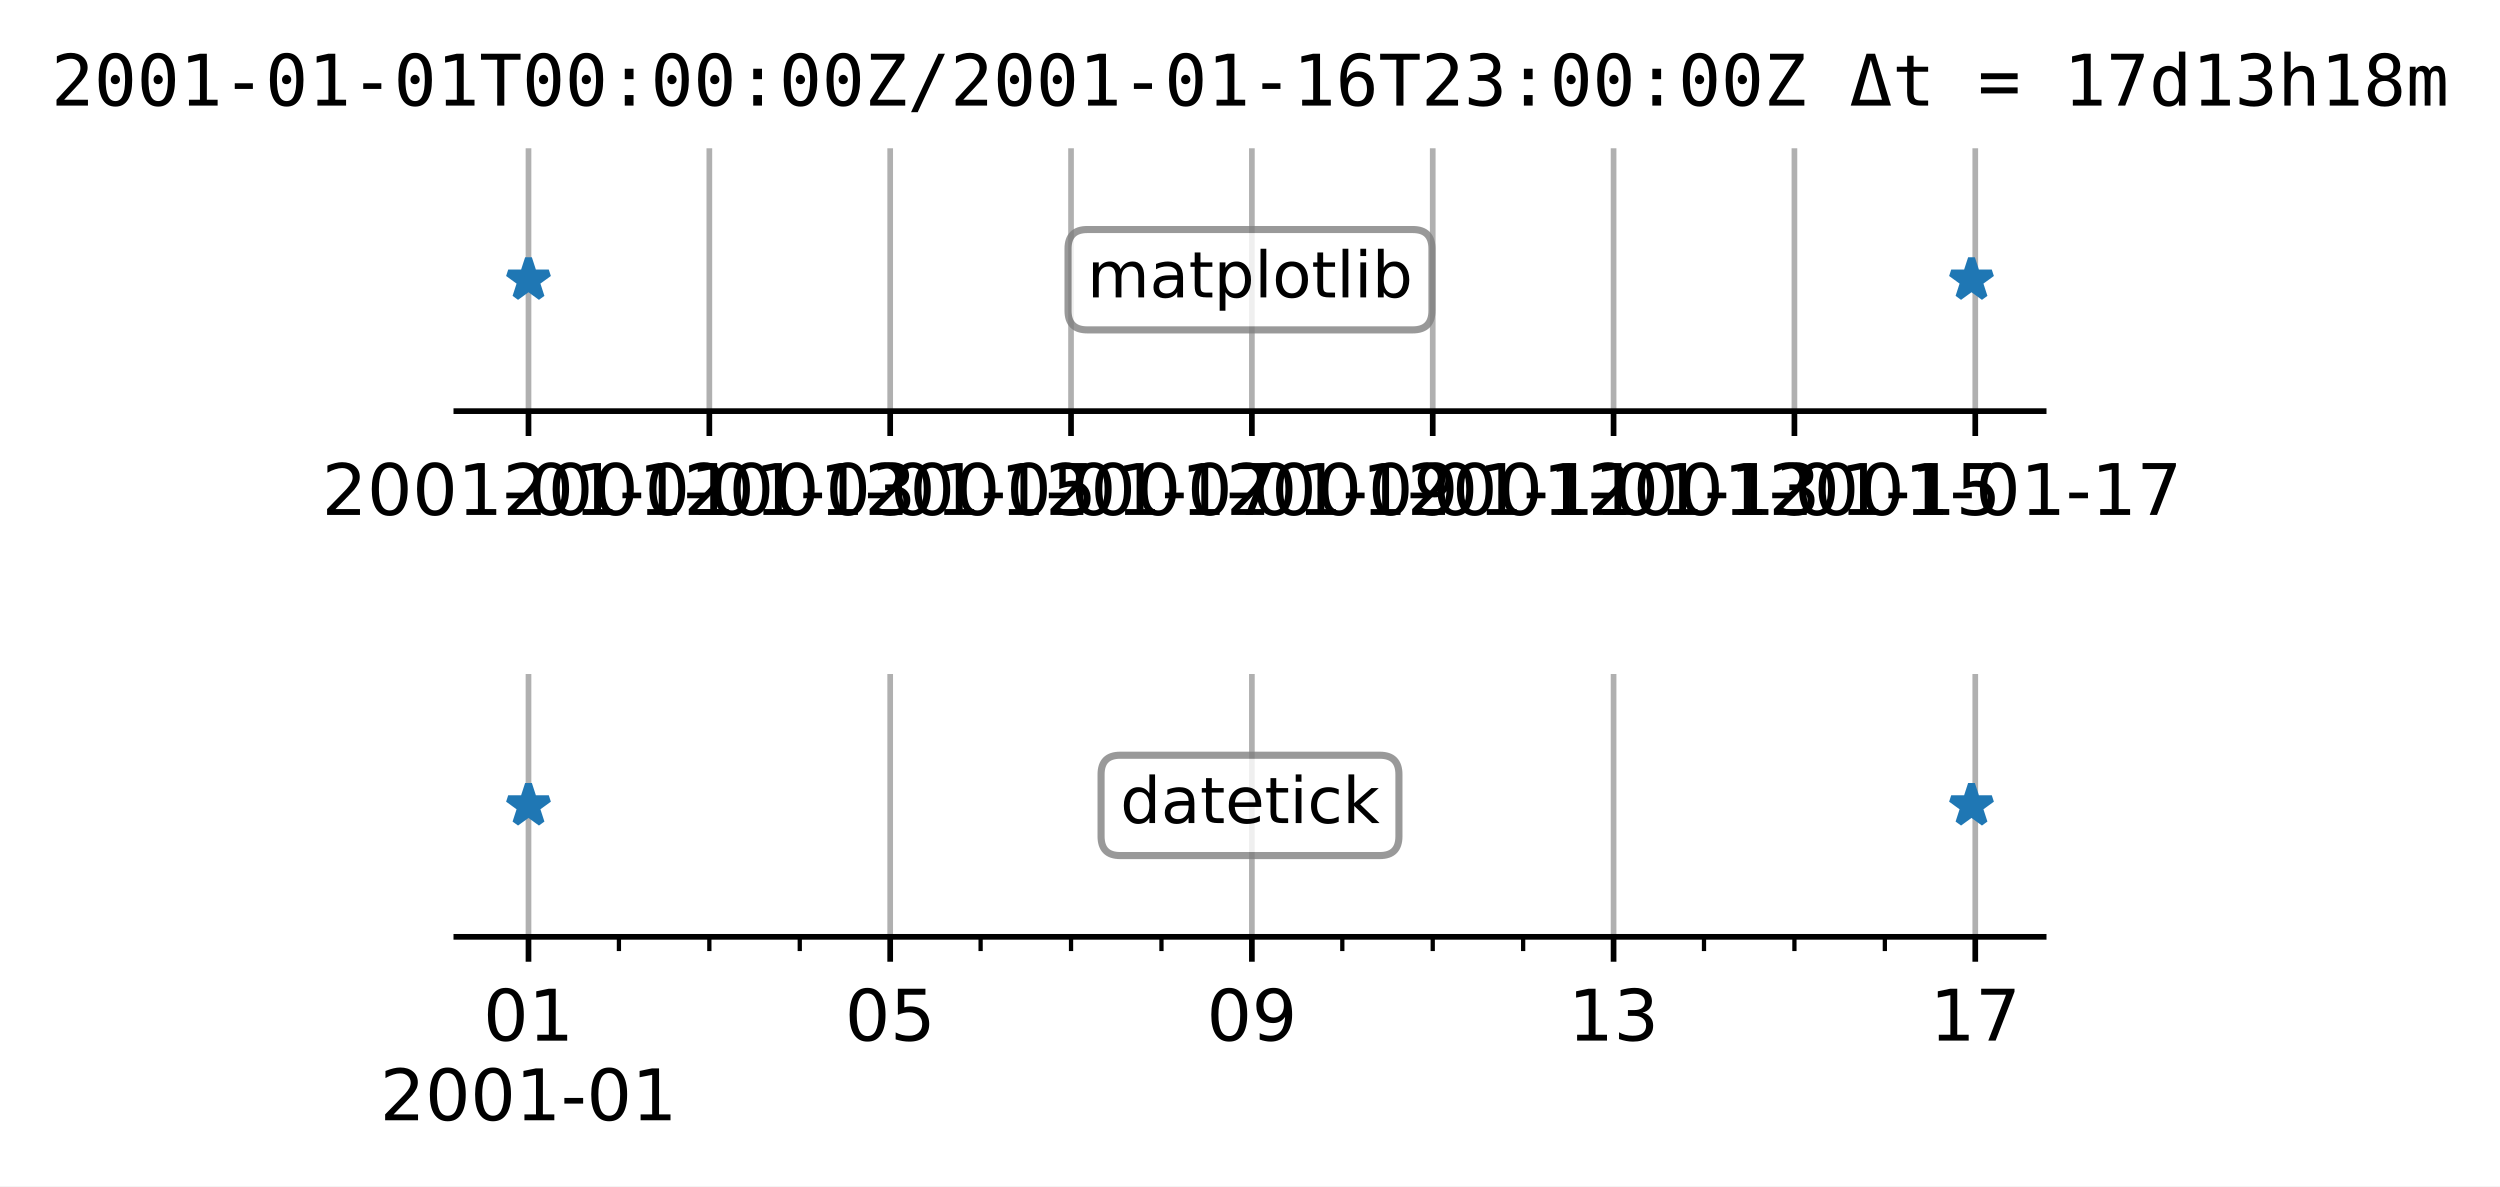
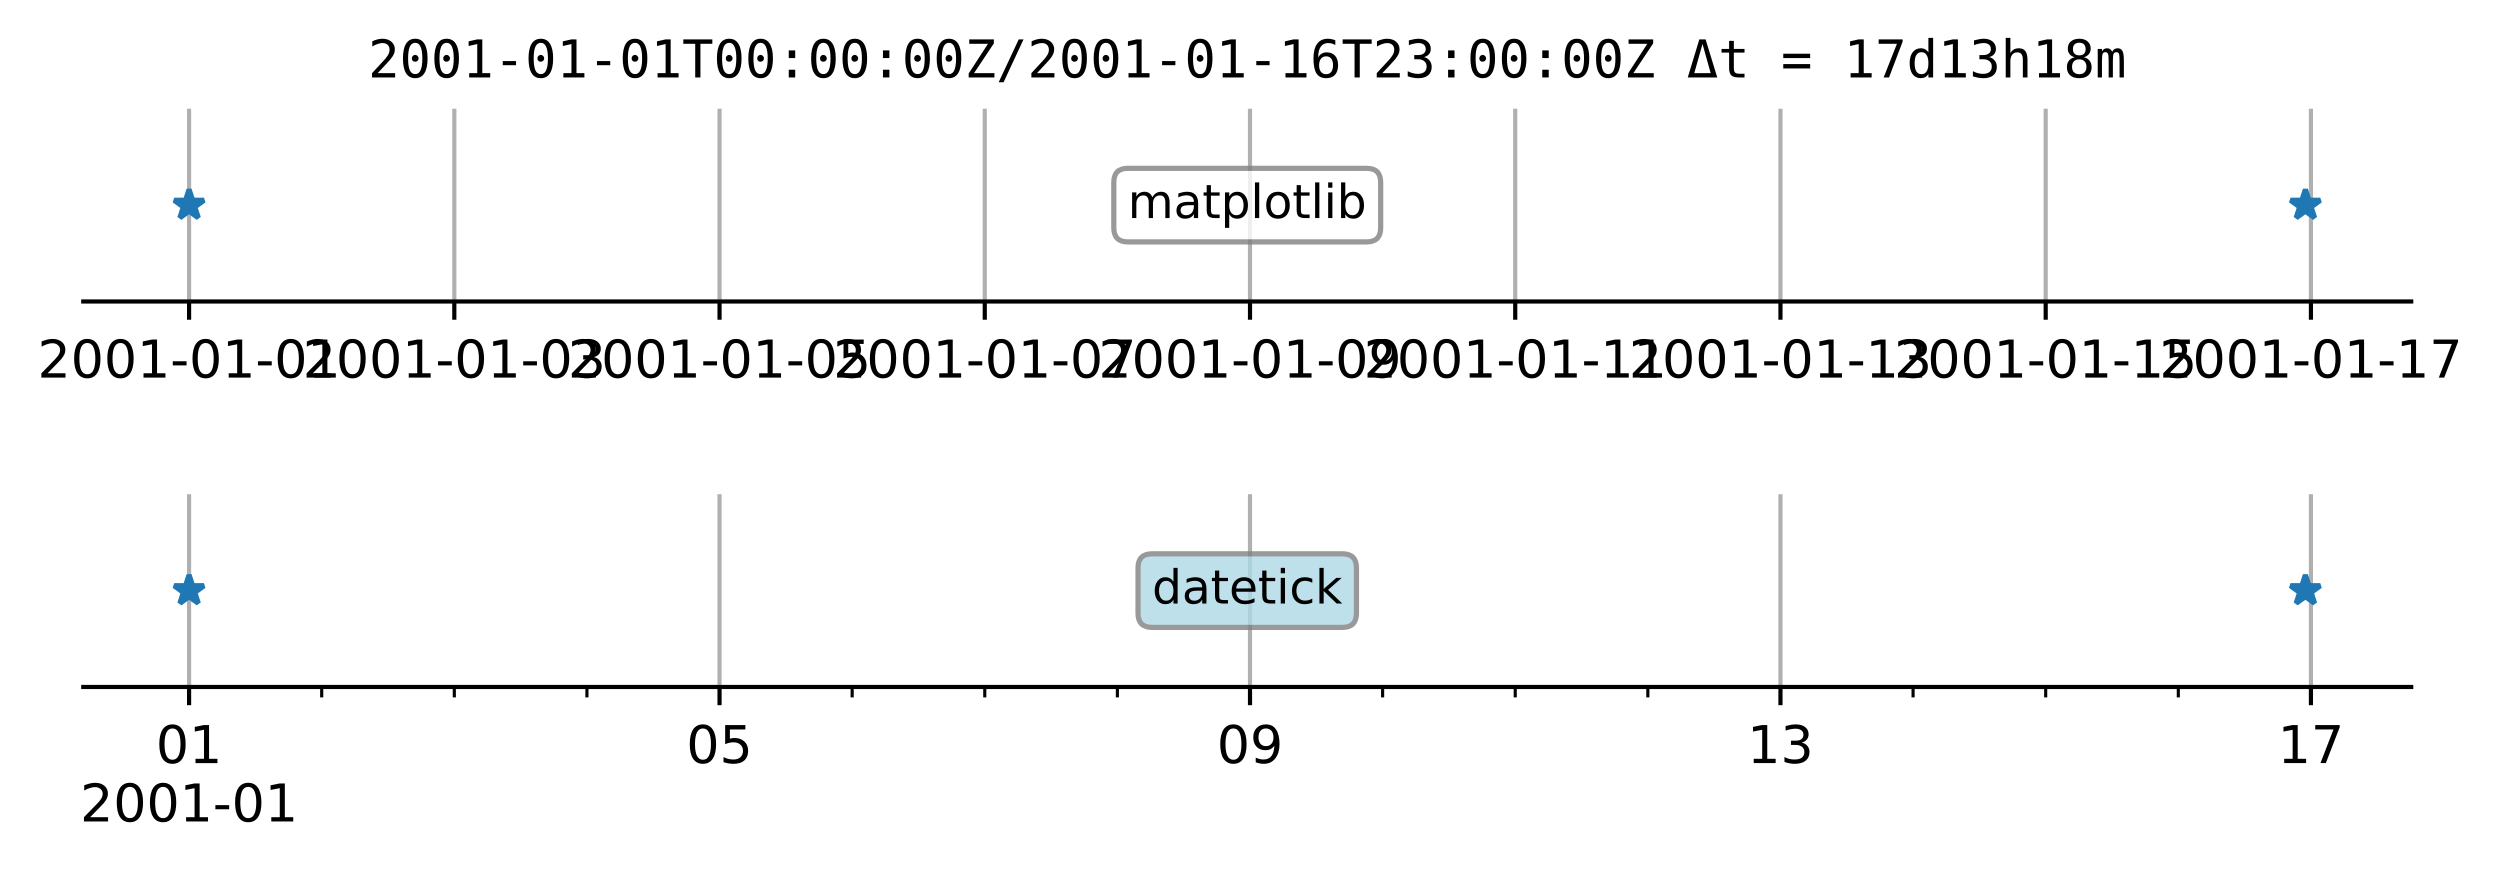
- <svg xmlns="http://www.w3.org/2000/svg" xmlns:xlink="http://www.w3.org/1999/xlink" width="351.538pt" height="166.808pt" viewBox="0 0 351.538 166.808" version="1.1">
+ <svg xmlns="http://www.w3.org/2000/svg" xmlns:xlink="http://www.w3.org/1999/xlink" width="479.393pt" height="166.808pt" viewBox="0 0 479.393 166.808" version="1.1">
  <defs>
    <style type="text/css">*{stroke-linejoin: round; stroke-linecap: butt}</style>
  </defs>
  <g id="figure_1">
    <g id="patch_1">
-       <path d="M 0 166.808  L 351.538 166.808  L 351.538 0  L 0 0  z " style="fill: #ffffff" />
+       <path d="M 0 166.808  L 479.393 166.808  L 479.393 0  L 0 0  z " style="fill: #ffffff" />
    </g>
    <g id="axes_1">
      <g id="patch_2">
-         <path d="M 64.169 57.812  L 287.369 57.812  L 287.369 20.852  L 64.169 20.852  z " style="fill: #ffffff" />
+         <path d="M 15.967 57.812  L 462.367 57.812  L 462.367 20.852  L 15.967 20.852  z " style="fill: #ffffff" />
      </g>
      <g id="matplotlib.axis_1">
        <g id="xtick_1">
          <g id="line2d_1">
-             <path d="M 74.314 57.812  L 74.314 20.852  " clip-path="url(#p3e1dd28714)" style="fill: none; stroke: #b0b0b0; stroke-width: 0.8; stroke-linecap: square" />
+             <path d="M 36.258 57.812  L 36.258 20.852  " clip-path="url(#p14932a8b73)" style="fill: none; stroke: #b0b0b0; stroke-width: 0.8; stroke-linecap: square" />
          </g>
          <g id="line2d_2">
            <defs>
              <path id="m1e6c41ab66" d="M 0 0  L 0 3.5  " style="stroke: #000000; stroke-width: 0.8" />
            </defs>
            <g>
-               <use xlink:href="#m1e6c41ab66" x="74.314" y="57.812" style="stroke: #000000; stroke-width: 0.8" />
+               <use xlink:href="#m1e6c41ab66" x="36.258" y="57.812" style="stroke: #000000; stroke-width: 0.8" />
            </g>
          </g>
          <g id="text_1">
-             <text style="font-size: 10px; font-family: 'DejaVu Sans', 'Bitstream Vera Sans', 'Computer Modern Sans Serif', 'Lucida Grande', 'Verdana', 'Geneva', 'Lucid', 'Arial', 'Helvetica', 'Avant Garde', sans-serif; text-anchor: middle" x="74.314" y="72.41" transform="rotate(-0 74.31421 72.41)">2001-01-01</text>
+             <text style="font-size: 10px; font-family: 'DejaVu Sans', 'Bitstream Vera Sans', 'Computer Modern Sans Serif', 'Lucida Grande', 'Verdana', 'Geneva', 'Lucid', 'Arial', 'Helvetica', 'Avant Garde', sans-serif; text-anchor: middle" x="36.258" y="72.41" transform="rotate(-0 36.25781 72.41)">2001-01-01</text>
          </g>
        </g>
        <g id="xtick_2">
          <g id="line2d_3">
-             <path d="M 99.744 57.812  L 99.744 20.852  " clip-path="url(#p3e1dd28714)" style="fill: none; stroke: #b0b0b0; stroke-width: 0.8; stroke-linecap: square" />
+             <path d="M 87.118 57.812  L 87.118 20.852  " clip-path="url(#p14932a8b73)" style="fill: none; stroke: #b0b0b0; stroke-width: 0.8; stroke-linecap: square" />
          </g>
          <g id="line2d_4">
            <g>
-               <use xlink:href="#m1e6c41ab66" x="99.744" y="57.812" style="stroke: #000000; stroke-width: 0.8" />
+               <use xlink:href="#m1e6c41ab66" x="87.118" y="57.812" style="stroke: #000000; stroke-width: 0.8" />
            </g>
          </g>
          <g id="text_2">
-             <text style="font-size: 10px; font-family: 'DejaVu Sans', 'Bitstream Vera Sans', 'Computer Modern Sans Serif', 'Lucida Grande', 'Verdana', 'Geneva', 'Lucid', 'Arial', 'Helvetica', 'Avant Garde', sans-serif; text-anchor: middle" x="99.744" y="72.41" transform="rotate(-0 99.74407 72.41)">2001-01-03</text>
+             <text style="font-size: 10px; font-family: 'DejaVu Sans', 'Bitstream Vera Sans', 'Computer Modern Sans Serif', 'Lucida Grande', 'Verdana', 'Geneva', 'Lucid', 'Arial', 'Helvetica', 'Avant Garde', sans-serif; text-anchor: middle" x="87.118" y="72.41" transform="rotate(-0 87.11753 72.41)">2001-01-03</text>
          </g>
        </g>
        <g id="xtick_3">
          <g id="line2d_5">
-             <path d="M 125.174 57.812  L 125.174 20.852  " clip-path="url(#p3e1dd28714)" style="fill: none; stroke: #b0b0b0; stroke-width: 0.8; stroke-linecap: square" />
+             <path d="M 137.977 57.812  L 137.977 20.852  " clip-path="url(#p14932a8b73)" style="fill: none; stroke: #b0b0b0; stroke-width: 0.8; stroke-linecap: square" />
          </g>
          <g id="line2d_6">
            <g>
-               <use xlink:href="#m1e6c41ab66" x="125.174" y="57.812" style="stroke: #000000; stroke-width: 0.8" />
+               <use xlink:href="#m1e6c41ab66" x="137.977" y="57.812" style="stroke: #000000; stroke-width: 0.8" />
            </g>
          </g>
          <g id="text_3">
-             <text style="font-size: 10px; font-family: 'DejaVu Sans', 'Bitstream Vera Sans', 'Computer Modern Sans Serif', 'Lucida Grande', 'Verdana', 'Geneva', 'Lucid', 'Arial', 'Helvetica', 'Avant Garde', sans-serif; text-anchor: middle" x="125.174" y="72.41" transform="rotate(-0 125.1739 72.41)">2001-01-05</text>
+             <text style="font-size: 10px; font-family: 'DejaVu Sans', 'Bitstream Vera Sans', 'Computer Modern Sans Serif', 'Lucida Grande', 'Verdana', 'Geneva', 'Lucid', 'Arial', 'Helvetica', 'Avant Garde', sans-serif; text-anchor: middle" x="137.977" y="72.41" transform="rotate(-0 137.9773 72.41)">2001-01-05</text>
          </g>
        </g>
        <g id="xtick_4">
          <g id="line2d_7">
-             <path d="M 150.604 57.812  L 150.604 20.852  " clip-path="url(#p3e1dd28714)" style="fill: none; stroke: #b0b0b0; stroke-width: 0.8; stroke-linecap: square" />
+             <path d="M 188.837 57.812  L 188.837 20.852  " clip-path="url(#p14932a8b73)" style="fill: none; stroke: #b0b0b0; stroke-width: 0.8; stroke-linecap: square" />
          </g>
          <g id="line2d_8">
            <g>
-               <use xlink:href="#m1e6c41ab66" x="150.604" y="57.812" style="stroke: #000000; stroke-width: 0.8" />
+               <use xlink:href="#m1e6c41ab66" x="188.837" y="57.812" style="stroke: #000000; stroke-width: 0.8" />
            </g>
          </g>
          <g id="text_4">
-             <text style="font-size: 10px; font-family: 'DejaVu Sans', 'Bitstream Vera Sans', 'Computer Modern Sans Serif', 'Lucida Grande', 'Verdana', 'Geneva', 'Lucid', 'Arial', 'Helvetica', 'Avant Garde', sans-serif; text-anchor: middle" x="150.604" y="72.41" transform="rotate(-0 150.6038 72.41)">2001-01-07</text>
+             <text style="font-size: 10px; font-family: 'DejaVu Sans', 'Bitstream Vera Sans', 'Computer Modern Sans Serif', 'Lucida Grande', 'Verdana', 'Geneva', 'Lucid', 'Arial', 'Helvetica', 'Avant Garde', sans-serif; text-anchor: middle" x="188.837" y="72.41" transform="rotate(-0 188.837 72.41)">2001-01-07</text>
          </g>
        </g>
        <g id="xtick_5">
          <g id="line2d_9">
-             <path d="M 176.034 57.812  L 176.034 20.852  " clip-path="url(#p3e1dd28714)" style="fill: none; stroke: #b0b0b0; stroke-width: 0.8; stroke-linecap: square" />
+             <path d="M 239.697 57.812  L 239.697 20.852  " clip-path="url(#p14932a8b73)" style="fill: none; stroke: #b0b0b0; stroke-width: 0.8; stroke-linecap: square" />
          </g>
          <g id="line2d_10">
            <g>
-               <use xlink:href="#m1e6c41ab66" x="176.034" y="57.812" style="stroke: #000000; stroke-width: 0.8" />
+               <use xlink:href="#m1e6c41ab66" x="239.697" y="57.812" style="stroke: #000000; stroke-width: 0.8" />
            </g>
          </g>
          <g id="text_5">
-             <text style="font-size: 10px; font-family: 'DejaVu Sans', 'Bitstream Vera Sans', 'Computer Modern Sans Serif', 'Lucida Grande', 'Verdana', 'Geneva', 'Lucid', 'Arial', 'Helvetica', 'Avant Garde', sans-serif; text-anchor: middle" x="176.034" y="72.41" transform="rotate(-0 176.0336 72.41)">2001-01-09</text>
+             <text style="font-size: 10px; font-family: 'DejaVu Sans', 'Bitstream Vera Sans', 'Computer Modern Sans Serif', 'Lucida Grande', 'Verdana', 'Geneva', 'Lucid', 'Arial', 'Helvetica', 'Avant Garde', sans-serif; text-anchor: middle" x="239.697" y="72.41" transform="rotate(-0 239.6967 72.41)">2001-01-09</text>
          </g>
        </g>
        <g id="xtick_6">
          <g id="line2d_11">
-             <path d="M 201.464 57.812  L 201.464 20.852  " clip-path="url(#p3e1dd28714)" style="fill: none; stroke: #b0b0b0; stroke-width: 0.8; stroke-linecap: square" />
+             <path d="M 290.556 57.812  L 290.556 20.852  " clip-path="url(#p14932a8b73)" style="fill: none; stroke: #b0b0b0; stroke-width: 0.8; stroke-linecap: square" />
          </g>
          <g id="line2d_12">
            <g>
-               <use xlink:href="#m1e6c41ab66" x="201.464" y="57.812" style="stroke: #000000; stroke-width: 0.8" />
+               <use xlink:href="#m1e6c41ab66" x="290.556" y="57.812" style="stroke: #000000; stroke-width: 0.8" />
            </g>
          </g>
          <g id="text_6">
-             <text style="font-size: 10px; font-family: 'DejaVu Sans', 'Bitstream Vera Sans', 'Computer Modern Sans Serif', 'Lucida Grande', 'Verdana', 'Geneva', 'Lucid', 'Arial', 'Helvetica', 'Avant Garde', sans-serif; text-anchor: middle" x="201.464" y="72.41" transform="rotate(-0 201.4635 72.41)">2001-01-11</text>
+             <text style="font-size: 10px; font-family: 'DejaVu Sans', 'Bitstream Vera Sans', 'Computer Modern Sans Serif', 'Lucida Grande', 'Verdana', 'Geneva', 'Lucid', 'Arial', 'Helvetica', 'Avant Garde', sans-serif; text-anchor: middle" x="290.556" y="72.41" transform="rotate(-0 290.5564 72.41)">2001-01-11</text>
          </g>
        </g>
        <g id="xtick_7">
          <g id="line2d_13">
-             <path d="M 226.893 57.812  L 226.893 20.852  " clip-path="url(#p3e1dd28714)" style="fill: none; stroke: #b0b0b0; stroke-width: 0.8; stroke-linecap: square" />
+             <path d="M 341.416 57.812  L 341.416 20.852  " clip-path="url(#p14932a8b73)" style="fill: none; stroke: #b0b0b0; stroke-width: 0.8; stroke-linecap: square" />
          </g>
          <g id="line2d_14">
            <g>
-               <use xlink:href="#m1e6c41ab66" x="226.893" y="57.812" style="stroke: #000000; stroke-width: 0.8" />
+               <use xlink:href="#m1e6c41ab66" x="341.416" y="57.812" style="stroke: #000000; stroke-width: 0.8" />
            </g>
          </g>
          <g id="text_7">
-             <text style="font-size: 10px; font-family: 'DejaVu Sans', 'Bitstream Vera Sans', 'Computer Modern Sans Serif', 'Lucida Grande', 'Verdana', 'Geneva', 'Lucid', 'Arial', 'Helvetica', 'Avant Garde', sans-serif; text-anchor: middle" x="226.893" y="72.41" transform="rotate(-0 226.8934 72.41)">2001-01-13</text>
+             <text style="font-size: 10px; font-family: 'DejaVu Sans', 'Bitstream Vera Sans', 'Computer Modern Sans Serif', 'Lucida Grande', 'Verdana', 'Geneva', 'Lucid', 'Arial', 'Helvetica', 'Avant Garde', sans-serif; text-anchor: middle" x="341.416" y="72.41" transform="rotate(-0 341.4161 72.41)">2001-01-13</text>
          </g>
        </g>
        <g id="xtick_8">
          <g id="line2d_15">
-             <path d="M 252.323 57.812  L 252.323 20.852  " clip-path="url(#p3e1dd28714)" style="fill: none; stroke: #b0b0b0; stroke-width: 0.8; stroke-linecap: square" />
+             <path d="M 392.276 57.812  L 392.276 20.852  " clip-path="url(#p14932a8b73)" style="fill: none; stroke: #b0b0b0; stroke-width: 0.8; stroke-linecap: square" />
          </g>
          <g id="line2d_16">
            <g>
-               <use xlink:href="#m1e6c41ab66" x="252.323" y="57.812" style="stroke: #000000; stroke-width: 0.8" />
+               <use xlink:href="#m1e6c41ab66" x="392.276" y="57.812" style="stroke: #000000; stroke-width: 0.8" />
            </g>
          </g>
          <g id="text_8">
-             <text style="font-size: 10px; font-family: 'DejaVu Sans', 'Bitstream Vera Sans', 'Computer Modern Sans Serif', 'Lucida Grande', 'Verdana', 'Geneva', 'Lucid', 'Arial', 'Helvetica', 'Avant Garde', sans-serif; text-anchor: middle" x="252.323" y="72.41" transform="rotate(-0 252.3232 72.41)">2001-01-15</text>
+             <text style="font-size: 10px; font-family: 'DejaVu Sans', 'Bitstream Vera Sans', 'Computer Modern Sans Serif', 'Lucida Grande', 'Verdana', 'Geneva', 'Lucid', 'Arial', 'Helvetica', 'Avant Garde', sans-serif; text-anchor: middle" x="392.276" y="72.41" transform="rotate(-0 392.2759 72.41)">2001-01-15</text>
          </g>
        </g>
        <g id="xtick_9">
          <g id="line2d_17">
-             <path d="M 277.753 57.812  L 277.753 20.852  " clip-path="url(#p3e1dd28714)" style="fill: none; stroke: #b0b0b0; stroke-width: 0.8; stroke-linecap: square" />
+             <path d="M 443.136 57.812  L 443.136 20.852  " clip-path="url(#p14932a8b73)" style="fill: none; stroke: #b0b0b0; stroke-width: 0.8; stroke-linecap: square" />
          </g>
          <g id="line2d_18">
            <g>
-               <use xlink:href="#m1e6c41ab66" x="277.753" y="57.812" style="stroke: #000000; stroke-width: 0.8" />
+               <use xlink:href="#m1e6c41ab66" x="443.136" y="57.812" style="stroke: #000000; stroke-width: 0.8" />
            </g>
          </g>
          <g id="text_9">
-             <text style="font-size: 10px; font-family: 'DejaVu Sans', 'Bitstream Vera Sans', 'Computer Modern Sans Serif', 'Lucida Grande', 'Verdana', 'Geneva', 'Lucid', 'Arial', 'Helvetica', 'Avant Garde', sans-serif; text-anchor: middle" x="277.753" y="72.41" transform="rotate(-0 277.7531 72.41)">2001-01-17</text>
+             <text style="font-size: 10px; font-family: 'DejaVu Sans', 'Bitstream Vera Sans', 'Computer Modern Sans Serif', 'Lucida Grande', 'Verdana', 'Geneva', 'Lucid', 'Arial', 'Helvetica', 'Avant Garde', sans-serif; text-anchor: middle" x="443.136" y="72.41" transform="rotate(-0 443.1356 72.41)">2001-01-17</text>
          </g>
        </g>
      </g>
      <g id="line2d_19">
        <defs>
          <path id="maf42e94cd1" d="M 0 -3  L -0.674 -0.927  L -2.853 -0.927  L -1.09 0.354  L -1.763 2.427  L -0 1.146  L 1.763 2.427  L 1.09 0.354  L 2.853 -0.927  L 0.674 -0.927  z " style="stroke: #1f77b4; stroke-linejoin: bevel" />
        </defs>
-         <g clip-path="url(#p3e1dd28714)">
-           <use xlink:href="#maf42e94cd1" x="74.314" y="39.332" style="fill: #1f77b4; stroke: #1f77b4; stroke-linejoin: bevel" />
-           <use xlink:href="#maf42e94cd1" x="277.223" y="39.332" style="fill: #1f77b4; stroke: #1f77b4; stroke-linejoin: bevel" />
+         <g clip-path="url(#p14932a8b73)">
+           <use xlink:href="#maf42e94cd1" x="36.258" y="39.332" style="fill: #1f77b4; stroke: #1f77b4; stroke-linejoin: bevel" />
+           <use xlink:href="#maf42e94cd1" x="442.076" y="39.332" style="fill: #1f77b4; stroke: #1f77b4; stroke-linejoin: bevel" />
        </g>
      </g>
      <g id="patch_3">
-         <path d="M 64.169 57.812  L 287.369 57.812  " style="fill: none; stroke: #000000; stroke-width: 0.8; stroke-linejoin: miter; stroke-linecap: square" />
+         <path d="M 15.967 57.812  L 462.367 57.812  " style="fill: none; stroke: #000000; stroke-width: 0.8; stroke-linejoin: miter; stroke-linecap: square" />
      </g>
      <g id="text_10">
        <g id="patch_4">
-           <path d="M 152.882 46.387  L 198.655 46.387  Q 201.355 46.387 201.355 43.687  L 201.355 34.976  Q 201.355 32.276 198.655 32.276  L 152.882 32.276  Q 150.182 32.276 150.182 34.976  L 150.182 43.687  Q 150.182 46.387 152.882 46.387  z " style="fill: #ffffff; opacity: 0.8; stroke: #808080; stroke-linejoin: miter" />
-         </g>
-         <text style="font-size: 9px; font-family: 'DejaVu Sans', 'Bitstream Vera Sans', 'Computer Modern Sans Serif', 'Lucida Grande', 'Verdana', 'Geneva', 'Lucid', 'Arial', 'Helvetica', 'Avant Garde', sans-serif; text-anchor: middle" x="175.769" y="41.815" transform="rotate(-0 175.7688 41.815)">matplotlib</text>
+           <path d="M 216.28 46.387  L 262.054 46.387  Q 264.754 46.387 264.754 43.687  L 264.754 34.976  Q 264.754 32.276 262.054 32.276  L 216.28 32.276  Q 213.58 32.276 213.58 34.976  L 213.58 43.687  Q 213.58 46.387 216.28 46.387  z " style="fill: #ffffff; opacity: 0.8; stroke: #808080; stroke-linejoin: miter" />
+         </g>
+         <text style="font-size: 9px; font-family: 'DejaVu Sans', 'Bitstream Vera Sans', 'Computer Modern Sans Serif', 'Lucida Grande', 'Verdana', 'Geneva', 'Lucid', 'Arial', 'Helvetica', 'Avant Garde', sans-serif; text-anchor: middle" x="239.167" y="41.815" transform="rotate(-0 239.1669 41.815)">matplotlib</text>
      </g>
      <g id="text_11">
-         <text style="font-size: 10px; font-family: 'DejaVu Sans Mono', 'Bitstream Vera Sans Mono', 'Computer Modern Typewriter', 'Andale Mono', 'Nimbus Mono L', 'Courier New', 'Courier', 'Fixed', 'Terminal', monospace; text-anchor: middle" x="175.769" y="14.852" transform="rotate(-0 175.7688 14.85156)">2001-01-01T00:00:00Z/2001-01-16T23:00:00Z Δt = 17d13h18m</text>
+         <text style="font-size: 10px; font-family: 'DejaVu Sans Mono', 'Bitstream Vera Sans Mono', 'Computer Modern Typewriter', 'Andale Mono', 'Nimbus Mono L', 'Courier New', 'Courier', 'Fixed', 'Terminal', monospace; text-anchor: middle" x="239.167" y="14.852" transform="rotate(-0 239.1669 14.85156)">2001-01-01T00:00:00Z/2001-01-16T23:00:00Z Δt = 17d13h18m</text>
      </g>
    </g>
    <g id="axes_2">
      <g id="patch_5">
-         <path d="M 64.169 131.732  L 287.369 131.732  L 287.369 94.772  L 64.169 94.772  z " style="fill: #ffffff" />
+         <path d="M 15.967 131.732  L 462.367 131.732  L 462.367 94.772  L 15.967 94.772  z " style="fill: #ffffff" />
      </g>
      <g id="matplotlib.axis_2">
        <g id="xtick_10">
          <g id="line2d_20">
-             <path d="M 74.314 131.732  L 74.314 94.772  " clip-path="url(#pefc5964026)" style="fill: none; stroke: #b0b0b0; stroke-width: 0.8; stroke-linecap: square" />
+             <path d="M 36.258 131.732  L 36.258 94.772  " clip-path="url(#p9f09c62c2f)" style="fill: none; stroke: #b0b0b0; stroke-width: 0.8; stroke-linecap: square" />
          </g>
          <g id="line2d_21">
            <g>
-               <use xlink:href="#m1e6c41ab66" x="74.314" y="131.732" style="stroke: #000000; stroke-width: 0.8" />
+               <use xlink:href="#m1e6c41ab66" x="36.258" y="131.732" style="stroke: #000000; stroke-width: 0.8" />
            </g>
          </g>
          <g id="text_12">
-             <text style="font-size: 10px; font-family: 'DejaVu Sans', 'Bitstream Vera Sans', 'Computer Modern Sans Serif', 'Lucida Grande', 'Verdana', 'Geneva', 'Lucid', 'Arial', 'Helvetica', 'Avant Garde', sans-serif" transform="translate(67.95171 146.33)">01</text>
-             <text style="font-size: 10px; font-family: 'DejaVu Sans', 'Bitstream Vera Sans', 'Computer Modern Sans Serif', 'Lucida Grande', 'Verdana', 'Geneva', 'Lucid', 'Arial', 'Helvetica', 'Avant Garde', sans-serif" transform="translate(53.4228 157.5278)">2001-01</text>
+             <text style="font-size: 10px; font-family: 'DejaVu Sans', 'Bitstream Vera Sans', 'Computer Modern Sans Serif', 'Lucida Grande', 'Verdana', 'Geneva', 'Lucid', 'Arial', 'Helvetica', 'Avant Garde', sans-serif" transform="translate(29.89531 146.33)">01</text>
+             <text style="font-size: 10px; font-family: 'DejaVu Sans', 'Bitstream Vera Sans', 'Computer Modern Sans Serif', 'Lucida Grande', 'Verdana', 'Geneva', 'Lucid', 'Arial', 'Helvetica', 'Avant Garde', sans-serif" transform="translate(15.36641 157.5278)">2001-01</text>
          </g>
        </g>
        <g id="xtick_11">
          <g id="line2d_22">
-             <path d="M 125.174 131.732  L 125.174 94.772  " clip-path="url(#pefc5964026)" style="fill: none; stroke: #b0b0b0; stroke-width: 0.8; stroke-linecap: square" />
+             <path d="M 137.977 131.732  L 137.977 94.772  " clip-path="url(#p9f09c62c2f)" style="fill: none; stroke: #b0b0b0; stroke-width: 0.8; stroke-linecap: square" />
          </g>
          <g id="line2d_23">
            <g>
-               <use xlink:href="#m1e6c41ab66" x="125.174" y="131.732" style="stroke: #000000; stroke-width: 0.8" />
+               <use xlink:href="#m1e6c41ab66" x="137.977" y="131.732" style="stroke: #000000; stroke-width: 0.8" />
            </g>
          </g>
          <g id="text_13">
-             <text style="font-size: 10px; font-family: 'DejaVu Sans', 'Bitstream Vera Sans', 'Computer Modern Sans Serif', 'Lucida Grande', 'Verdana', 'Geneva', 'Lucid', 'Arial', 'Helvetica', 'Avant Garde', sans-serif; text-anchor: middle" x="125.174" y="146.33" transform="rotate(-0 125.1739 146.33)">05</text>
+             <text style="font-size: 10px; font-family: 'DejaVu Sans', 'Bitstream Vera Sans', 'Computer Modern Sans Serif', 'Lucida Grande', 'Verdana', 'Geneva', 'Lucid', 'Arial', 'Helvetica', 'Avant Garde', sans-serif; text-anchor: middle" x="137.977" y="146.33" transform="rotate(-0 137.9773 146.33)">05</text>
          </g>
        </g>
        <g id="xtick_12">
          <g id="line2d_24">
-             <path d="M 176.034 131.732  L 176.034 94.772  " clip-path="url(#pefc5964026)" style="fill: none; stroke: #b0b0b0; stroke-width: 0.8; stroke-linecap: square" />
+             <path d="M 239.697 131.732  L 239.697 94.772  " clip-path="url(#p9f09c62c2f)" style="fill: none; stroke: #b0b0b0; stroke-width: 0.8; stroke-linecap: square" />
          </g>
          <g id="line2d_25">
            <g>
-               <use xlink:href="#m1e6c41ab66" x="176.034" y="131.732" style="stroke: #000000; stroke-width: 0.8" />
+               <use xlink:href="#m1e6c41ab66" x="239.697" y="131.732" style="stroke: #000000; stroke-width: 0.8" />
            </g>
          </g>
          <g id="text_14">
-             <text style="font-size: 10px; font-family: 'DejaVu Sans', 'Bitstream Vera Sans', 'Computer Modern Sans Serif', 'Lucida Grande', 'Verdana', 'Geneva', 'Lucid', 'Arial', 'Helvetica', 'Avant Garde', sans-serif; text-anchor: middle" x="176.034" y="146.33" transform="rotate(-0 176.0336 146.33)">09</text>
+             <text style="font-size: 10px; font-family: 'DejaVu Sans', 'Bitstream Vera Sans', 'Computer Modern Sans Serif', 'Lucida Grande', 'Verdana', 'Geneva', 'Lucid', 'Arial', 'Helvetica', 'Avant Garde', sans-serif; text-anchor: middle" x="239.697" y="146.33" transform="rotate(-0 239.6967 146.33)">09</text>
          </g>
        </g>
        <g id="xtick_13">
          <g id="line2d_26">
-             <path d="M 226.893 131.732  L 226.893 94.772  " clip-path="url(#pefc5964026)" style="fill: none; stroke: #b0b0b0; stroke-width: 0.8; stroke-linecap: square" />
+             <path d="M 341.416 131.732  L 341.416 94.772  " clip-path="url(#p9f09c62c2f)" style="fill: none; stroke: #b0b0b0; stroke-width: 0.8; stroke-linecap: square" />
          </g>
          <g id="line2d_27">
            <g>
-               <use xlink:href="#m1e6c41ab66" x="226.893" y="131.732" style="stroke: #000000; stroke-width: 0.8" />
+               <use xlink:href="#m1e6c41ab66" x="341.416" y="131.732" style="stroke: #000000; stroke-width: 0.8" />
            </g>
          </g>
          <g id="text_15">
-             <text style="font-size: 10px; font-family: 'DejaVu Sans', 'Bitstream Vera Sans', 'Computer Modern Sans Serif', 'Lucida Grande', 'Verdana', 'Geneva', 'Lucid', 'Arial', 'Helvetica', 'Avant Garde', sans-serif; text-anchor: middle" x="226.893" y="146.33" transform="rotate(-0 226.8934 146.33)">13</text>
+             <text style="font-size: 10px; font-family: 'DejaVu Sans', 'Bitstream Vera Sans', 'Computer Modern Sans Serif', 'Lucida Grande', 'Verdana', 'Geneva', 'Lucid', 'Arial', 'Helvetica', 'Avant Garde', sans-serif; text-anchor: middle" x="341.416" y="146.33" transform="rotate(-0 341.4161 146.33)">13</text>
          </g>
        </g>
        <g id="xtick_14">
          <g id="line2d_28">
-             <path d="M 277.753 131.732  L 277.753 94.772  " clip-path="url(#pefc5964026)" style="fill: none; stroke: #b0b0b0; stroke-width: 0.8; stroke-linecap: square" />
+             <path d="M 443.136 131.732  L 443.136 94.772  " clip-path="url(#p9f09c62c2f)" style="fill: none; stroke: #b0b0b0; stroke-width: 0.8; stroke-linecap: square" />
          </g>
          <g id="line2d_29">
            <g>
-               <use xlink:href="#m1e6c41ab66" x="277.753" y="131.732" style="stroke: #000000; stroke-width: 0.8" />
+               <use xlink:href="#m1e6c41ab66" x="443.136" y="131.732" style="stroke: #000000; stroke-width: 0.8" />
            </g>
          </g>
          <g id="text_16">
-             <text style="font-size: 10px; font-family: 'DejaVu Sans', 'Bitstream Vera Sans', 'Computer Modern Sans Serif', 'Lucida Grande', 'Verdana', 'Geneva', 'Lucid', 'Arial', 'Helvetica', 'Avant Garde', sans-serif; text-anchor: middle" x="277.753" y="146.33" transform="rotate(-0 277.7531 146.33)">17</text>
+             <text style="font-size: 10px; font-family: 'DejaVu Sans', 'Bitstream Vera Sans', 'Computer Modern Sans Serif', 'Lucida Grande', 'Verdana', 'Geneva', 'Lucid', 'Arial', 'Helvetica', 'Avant Garde', sans-serif; text-anchor: middle" x="443.136" y="146.33" transform="rotate(-0 443.1356 146.33)">17</text>
          </g>
        </g>
        <g id="xtick_15">
          <g id="line2d_30">
            <defs>
              <path id="m7da8c832f9" d="M 0 0  L 0 2  " style="stroke: #000000; stroke-width: 0.6" />
            </defs>
            <g>
-               <use xlink:href="#m7da8c832f9" x="87.029" y="131.732" style="stroke: #000000; stroke-width: 0.6" />
+               <use xlink:href="#m7da8c832f9" x="61.688" y="131.732" style="stroke: #000000; stroke-width: 0.6" />
            </g>
          </g>
        </g>
        <g id="xtick_16">
          <g id="line2d_31">
            <g>
-               <use xlink:href="#m7da8c832f9" x="99.744" y="131.732" style="stroke: #000000; stroke-width: 0.6" />
+               <use xlink:href="#m7da8c832f9" x="87.118" y="131.732" style="stroke: #000000; stroke-width: 0.6" />
            </g>
          </g>
        </g>
        <g id="xtick_17">
          <g id="line2d_32">
            <g>
-               <use xlink:href="#m7da8c832f9" x="112.459" y="131.732" style="stroke: #000000; stroke-width: 0.6" />
+               <use xlink:href="#m7da8c832f9" x="112.547" y="131.732" style="stroke: #000000; stroke-width: 0.6" />
            </g>
          </g>
        </g>
        <g id="xtick_18">
          <g id="line2d_33">
            <g>
-               <use xlink:href="#m7da8c832f9" x="137.889" y="131.732" style="stroke: #000000; stroke-width: 0.6" />
+               <use xlink:href="#m7da8c832f9" x="163.407" y="131.732" style="stroke: #000000; stroke-width: 0.6" />
            </g>
          </g>
        </g>
        <g id="xtick_19">
          <g id="line2d_34">
            <g>
-               <use xlink:href="#m7da8c832f9" x="150.604" y="131.732" style="stroke: #000000; stroke-width: 0.6" />
+               <use xlink:href="#m7da8c832f9" x="188.837" y="131.732" style="stroke: #000000; stroke-width: 0.6" />
            </g>
          </g>
        </g>
        <g id="xtick_20">
          <g id="line2d_35">
            <g>
-               <use xlink:href="#m7da8c832f9" x="163.319" y="131.732" style="stroke: #000000; stroke-width: 0.6" />
+               <use xlink:href="#m7da8c832f9" x="214.267" y="131.732" style="stroke: #000000; stroke-width: 0.6" />
            </g>
          </g>
        </g>
        <g id="xtick_21">
          <g id="line2d_36">
            <g>
-               <use xlink:href="#m7da8c832f9" x="188.749" y="131.732" style="stroke: #000000; stroke-width: 0.6" />
+               <use xlink:href="#m7da8c832f9" x="265.127" y="131.732" style="stroke: #000000; stroke-width: 0.6" />
            </g>
          </g>
        </g>
        <g id="xtick_22">
          <g id="line2d_37">
            <g>
-               <use xlink:href="#m7da8c832f9" x="201.464" y="131.732" style="stroke: #000000; stroke-width: 0.6" />
+               <use xlink:href="#m7da8c832f9" x="290.556" y="131.732" style="stroke: #000000; stroke-width: 0.6" />
            </g>
          </g>
        </g>
        <g id="xtick_23">
          <g id="line2d_38">
            <g>
-               <use xlink:href="#m7da8c832f9" x="214.178" y="131.732" style="stroke: #000000; stroke-width: 0.6" />
+               <use xlink:href="#m7da8c832f9" x="315.986" y="131.732" style="stroke: #000000; stroke-width: 0.6" />
            </g>
          </g>
        </g>
        <g id="xtick_24">
          <g id="line2d_39">
            <g>
-               <use xlink:href="#m7da8c832f9" x="239.608" y="131.732" style="stroke: #000000; stroke-width: 0.6" />
+               <use xlink:href="#m7da8c832f9" x="366.846" y="131.732" style="stroke: #000000; stroke-width: 0.6" />
            </g>
          </g>
        </g>
        <g id="xtick_25">
          <g id="line2d_40">
            <g>
-               <use xlink:href="#m7da8c832f9" x="252.323" y="131.732" style="stroke: #000000; stroke-width: 0.6" />
+               <use xlink:href="#m7da8c832f9" x="392.276" y="131.732" style="stroke: #000000; stroke-width: 0.6" />
            </g>
          </g>
        </g>
        <g id="xtick_26">
          <g id="line2d_41">
            <g>
-               <use xlink:href="#m7da8c832f9" x="265.038" y="131.732" style="stroke: #000000; stroke-width: 0.6" />
+               <use xlink:href="#m7da8c832f9" x="417.706" y="131.732" style="stroke: #000000; stroke-width: 0.6" />
            </g>
          </g>
        </g>
      </g>
      <g id="line2d_42">
-         <g clip-path="url(#pefc5964026)">
-           <use xlink:href="#maf42e94cd1" x="74.314" y="113.252" style="fill: #1f77b4; stroke: #1f77b4; stroke-linejoin: bevel" />
-           <use xlink:href="#maf42e94cd1" x="277.223" y="113.252" style="fill: #1f77b4; stroke: #1f77b4; stroke-linejoin: bevel" />
+         <g clip-path="url(#p9f09c62c2f)">
+           <use xlink:href="#maf42e94cd1" x="36.258" y="113.252" style="fill: #1f77b4; stroke: #1f77b4; stroke-linejoin: bevel" />
+           <use xlink:href="#maf42e94cd1" x="442.076" y="113.252" style="fill: #1f77b4; stroke: #1f77b4; stroke-linejoin: bevel" />
        </g>
      </g>
      <g id="patch_6">
-         <path d="M 64.169 131.732  L 287.369 131.732  " style="fill: none; stroke: #000000; stroke-width: 0.8; stroke-linejoin: miter; stroke-linecap: square" />
+         <path d="M 15.967 131.732  L 462.367 131.732  " style="fill: none; stroke: #000000; stroke-width: 0.8; stroke-linejoin: miter; stroke-linecap: square" />
      </g>
      <g id="text_17">
        <g id="patch_7">
-           <path d="M 157.527 120.307  L 194.011 120.307  Q 196.711 120.307 196.711 117.607  L 196.711 108.896  Q 196.711 106.196 194.011 106.196  L 157.527 106.196  Q 154.827 106.196 154.827 108.896  L 154.827 117.607  Q 154.827 120.307 157.527 120.307  z " style="fill: #ffffff; opacity: 0.8; stroke: #808080; stroke-linejoin: miter" />
-         </g>
-         <text style="font-size: 9px; font-family: 'DejaVu Sans', 'Bitstream Vera Sans', 'Computer Modern Sans Serif', 'Lucida Grande', 'Verdana', 'Geneva', 'Lucid', 'Arial', 'Helvetica', 'Avant Garde', sans-serif; text-anchor: middle" x="175.769" y="115.735" transform="rotate(-0 175.7688 115.735)">datetick</text>
+           <path d="M 220.925 120.307  L 257.409 120.307  Q 260.109 120.307 260.109 117.607  L 260.109 108.896  Q 260.109 106.196 257.409 106.196  L 220.925 106.196  Q 218.225 106.196 218.225 108.896  L 218.225 117.607  Q 218.225 120.307 220.925 120.307  z " style="fill: #add8e6; opacity: 0.8; stroke: #808080; stroke-linejoin: miter" />
+         </g>
+         <text style="font-size: 9px; font-family: 'DejaVu Sans', 'Bitstream Vera Sans', 'Computer Modern Sans Serif', 'Lucida Grande', 'Verdana', 'Geneva', 'Lucid', 'Arial', 'Helvetica', 'Avant Garde', sans-serif; text-anchor: middle" x="239.167" y="115.735" transform="rotate(-0 239.1669 115.735)">datetick</text>
      </g>
    </g>
  </g>
  <defs>
-     <clipPath id="p3e1dd28714">
-       <rect x="64.169" y="20.852" width="223.2" height="36.96" />
+     <clipPath id="p14932a8b73">
+       <rect x="15.967" y="20.852" width="446.4" height="36.96" />
    </clipPath>
-     <clipPath id="pefc5964026">
-       <rect x="64.169" y="94.772" width="223.2" height="36.96" />
+     <clipPath id="p9f09c62c2f">
+       <rect x="15.967" y="94.772" width="446.4" height="36.96" />
    </clipPath>
  </defs>
</svg>
